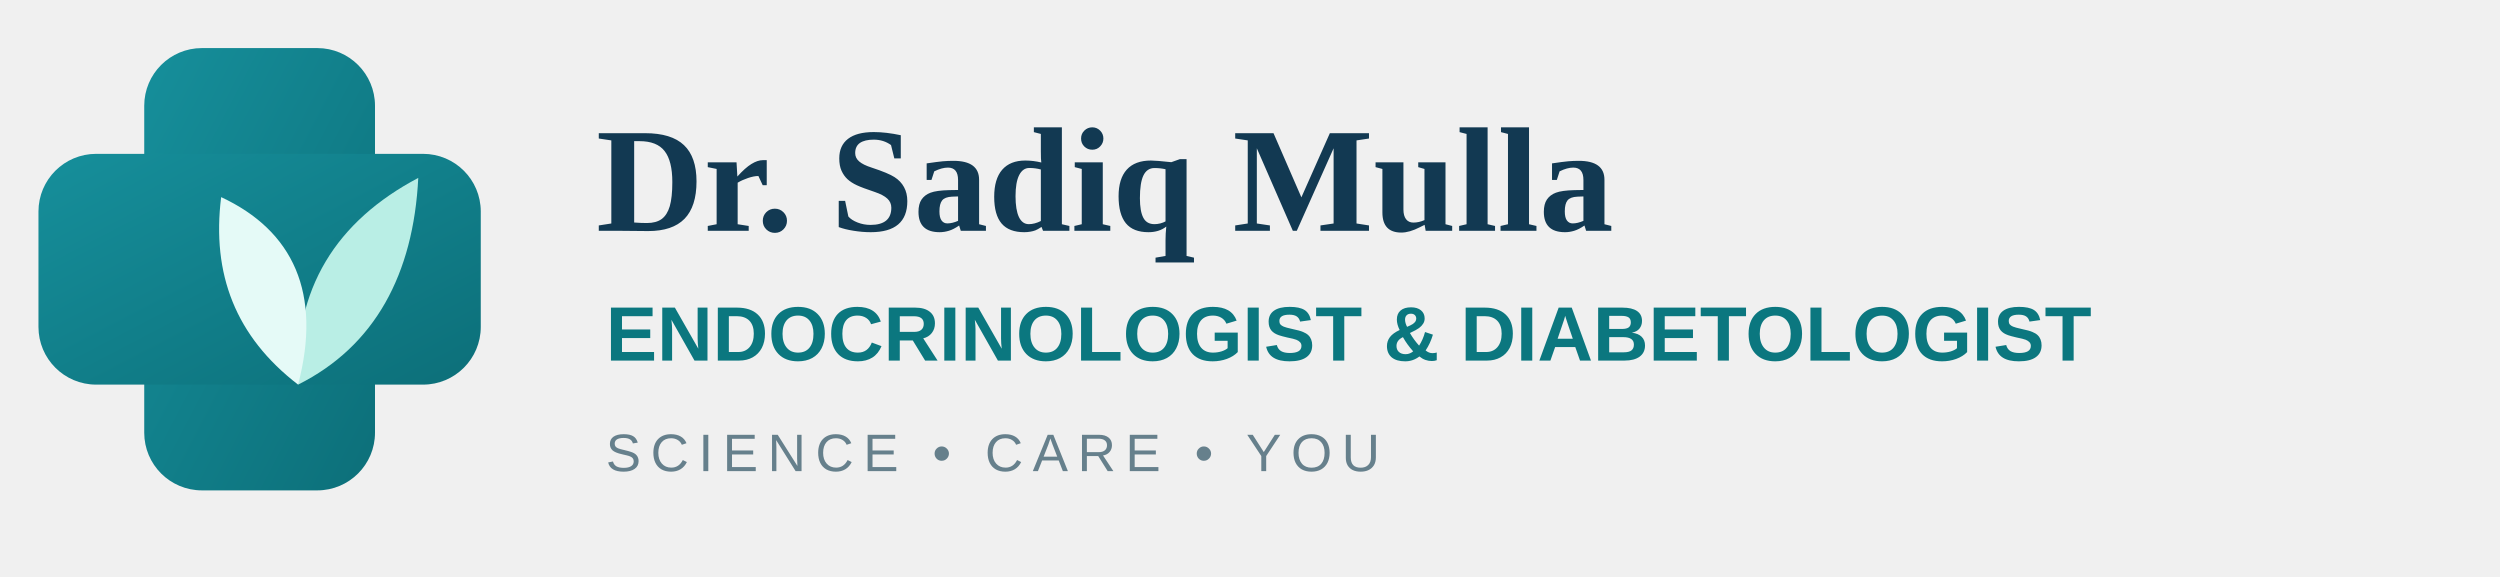
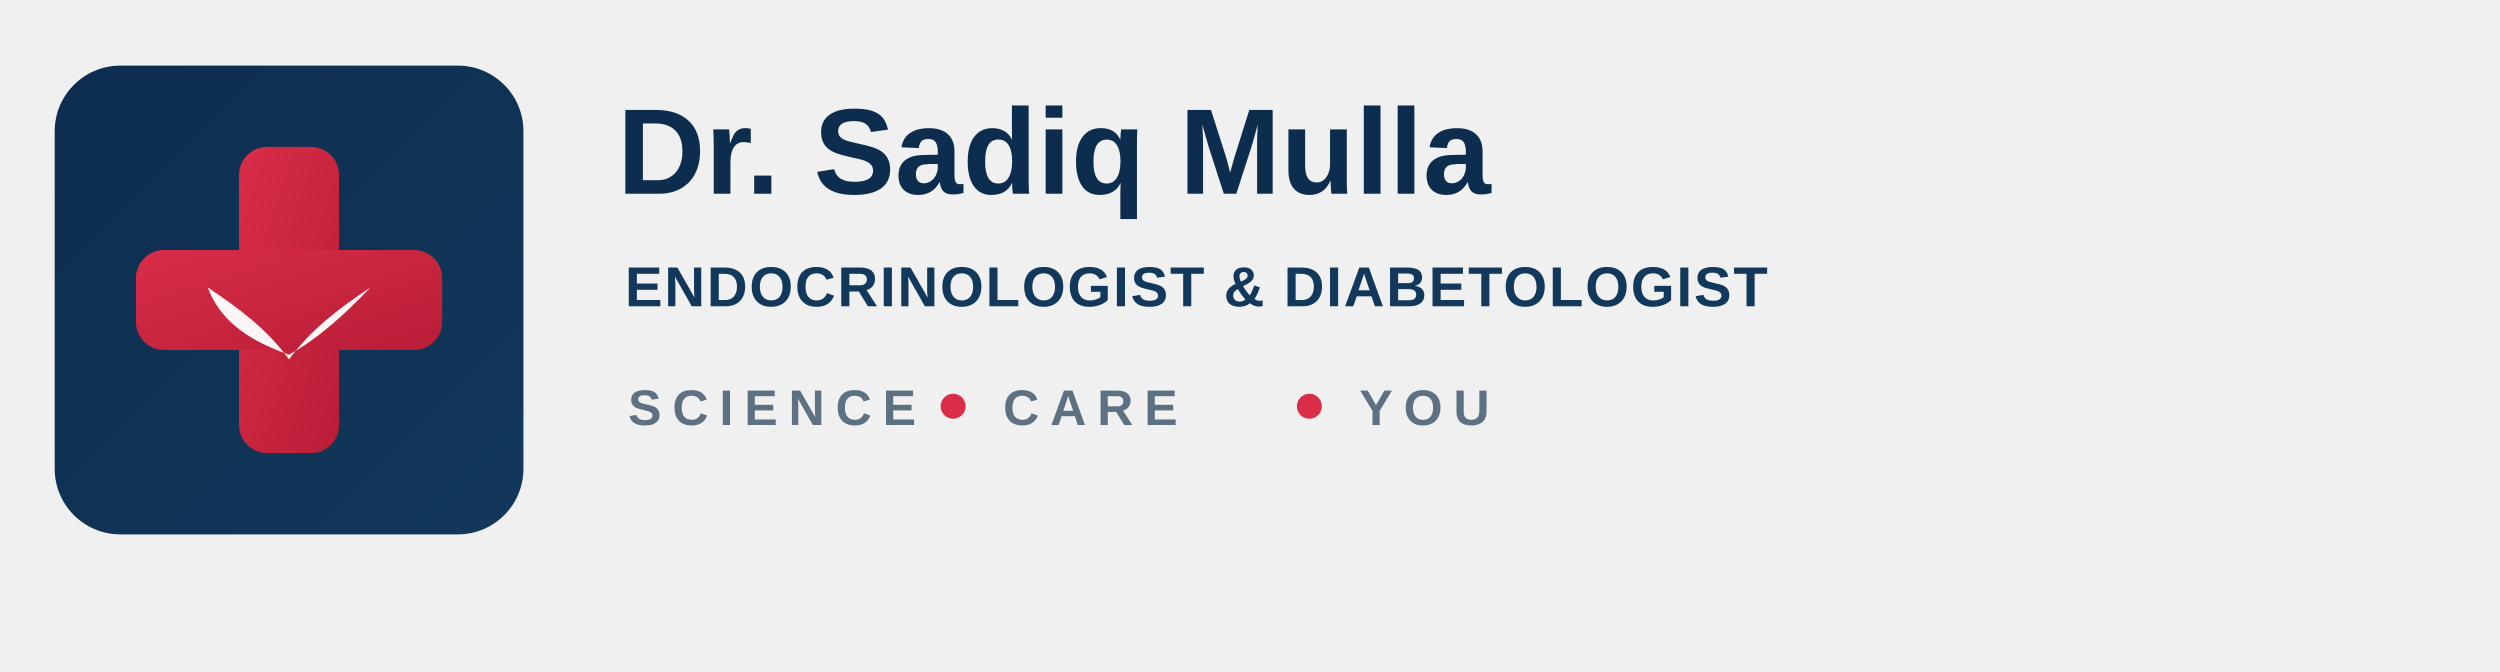
- <svg xmlns="http://www.w3.org/2000/svg" viewBox="0 0 520 120" role="img" aria-labelledby="title desc">
+ <svg xmlns="http://www.w3.org/2000/svg" viewBox="0 0 1600 430" width="1600" height="430">
  <defs>
-     <linearGradient id="g" x1="0" y1="0" x2="1" y2="1">
-       <stop offset="0" stop-color="#168f9b" />
-       <stop offset="1" stop-color="#0c6f79" />
+     <linearGradient id="brandRed" x1="0" y1="0" x2="1" y2="1">
+       <stop offset="0%" stop-color="#d92d48" />
+       <stop offset="100%" stop-color="#b91d36" />
+     </linearGradient>
+     <linearGradient id="brandNavy" x1="0" y1="0" x2="1" y2="1">
+       <stop offset="0%" stop-color="#0d2d4f" />
+       <stop offset="100%" stop-color="#12385b" />
    </linearGradient>
  </defs>
-   <g transform="translate(8 10)">
-     <rect x="22" y="0" width="48" height="92" rx="12" fill="url(#g)" />
-     <rect x="0" y="22" width="92" height="48" rx="12" fill="url(#g)" />
-     <path d="M54 70c-1-20 8-34 25-43-1 20-9 35-25 43Z" fill="#b9eee5" />
-     <path d="M54 70c-13-10-18-23-16-39 15 7 21 20 16 39Z" fill="#e5faf7" />
+   <g transform="translate(35,42)">
+     <rect x="0" y="0" width="300" height="300" rx="42" fill="url(#brandNavy)" />
+     <rect x="118" y="52" width="64" height="196" rx="18" fill="url(#brandRed)" />
+     <rect x="52" y="118" width="196" height="64" rx="18" fill="url(#brandRed)" />
+     <path d="M150 188c-14-19-31-32-52-46 7 19 23 33 52 43 18-10 35-25 52-43-21 14-38 27-52 46Z" fill="#ffffff" opacity="0.96" />
  </g>
-   <text x="124" y="48" font-family="Georgia, 'Times New Roman', serif" font-size="31" font-weight="700" fill="#123952">Dr. Sadiq  Mulla</text>
-   <text x="126" y="75" font-family="Arial, Helvetica, sans-serif" font-size="16" font-weight="700" fill="#0b777f">ENDOCRINOLOGIST &amp; DIABETOLOGIST</text>
-   <text x="126" y="98" font-family="Arial, Helvetica, sans-serif" font-size="11" letter-spacing="2" fill="#66808c">SCIENCE • CARE • YOU</text>
+   <text x="395" y="124" font-family="Arial, Helvetica, sans-serif" font-size="78" font-weight="700" fill="#0d2d4f">Dr. Sadiq Mulla</text>
+   <text x="400" y="196" font-family="Arial, Helvetica, sans-serif" font-size="36" font-weight="700" letter-spacing="1.2" fill="#12385b">ENDOCRINOLOGIST &amp; DIABETOLOGIST</text>
+   <text x="402" y="272" font-family="Arial, Helvetica, sans-serif" font-size="32" font-weight="600" letter-spacing="7" fill="#5d7183">SCIENCE</text>
+   <circle cx="610" cy="260" r="8" fill="#d92d48" />
+   <text x="642" y="272" font-family="Arial, Helvetica, sans-serif" font-size="32" font-weight="600" letter-spacing="7" fill="#5d7183">CARE</text>
+   <circle cx="838" cy="260" r="8" fill="#d92d48" />
+   <text x="870" y="272" font-family="Arial, Helvetica, sans-serif" font-size="32" font-weight="600" letter-spacing="7" fill="#5d7183">YOU</text>
</svg>
